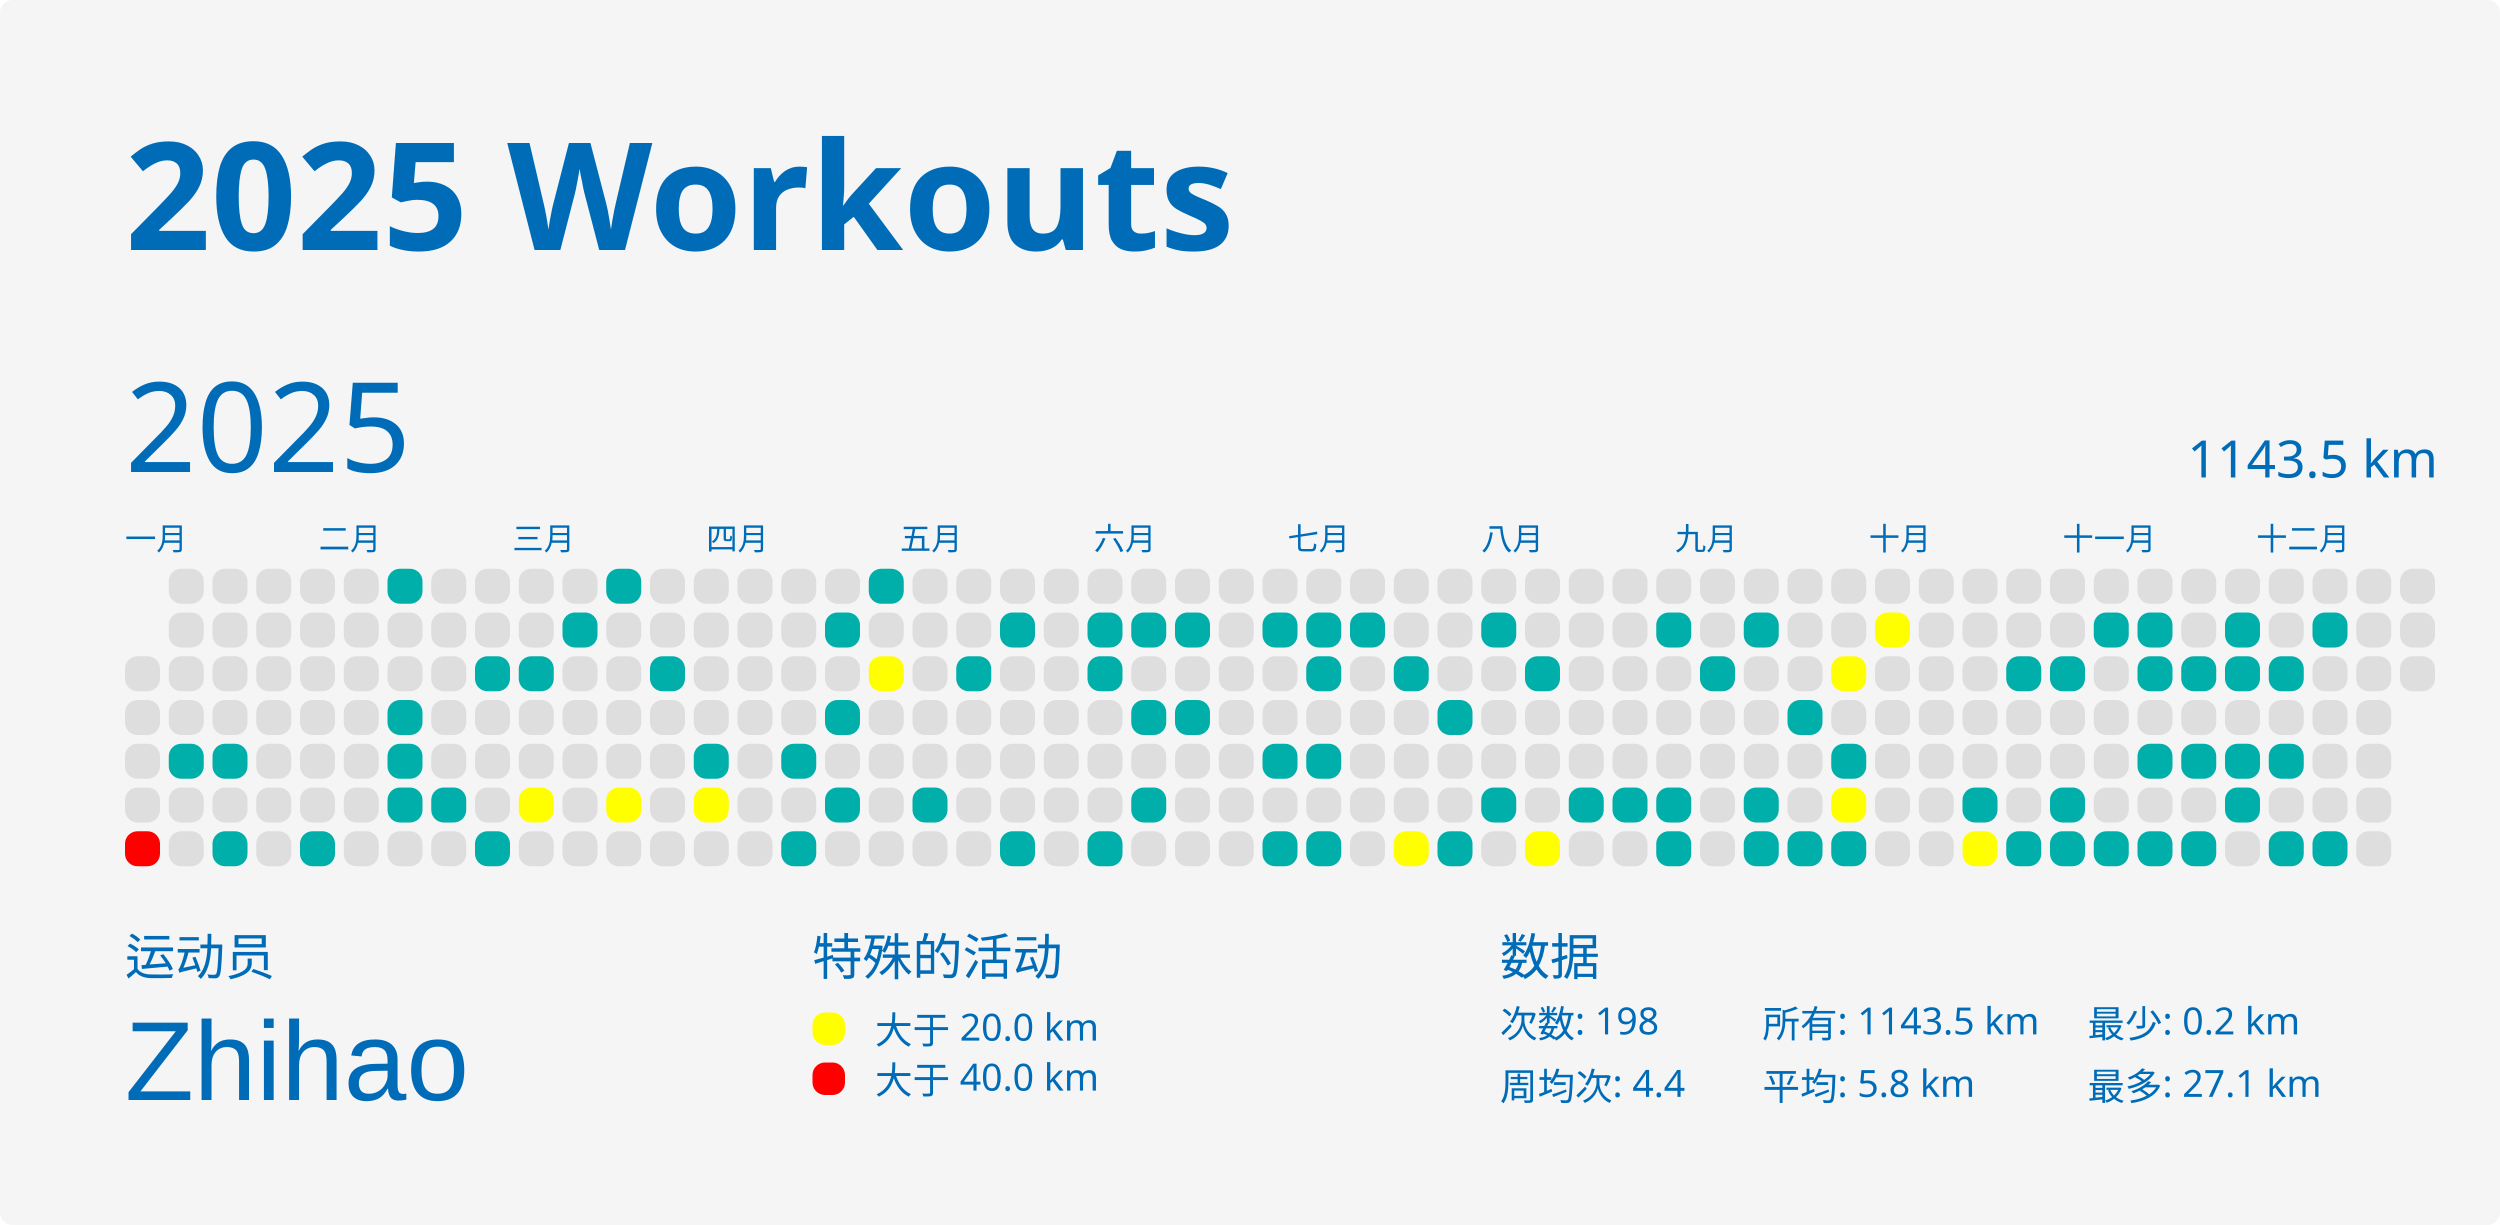
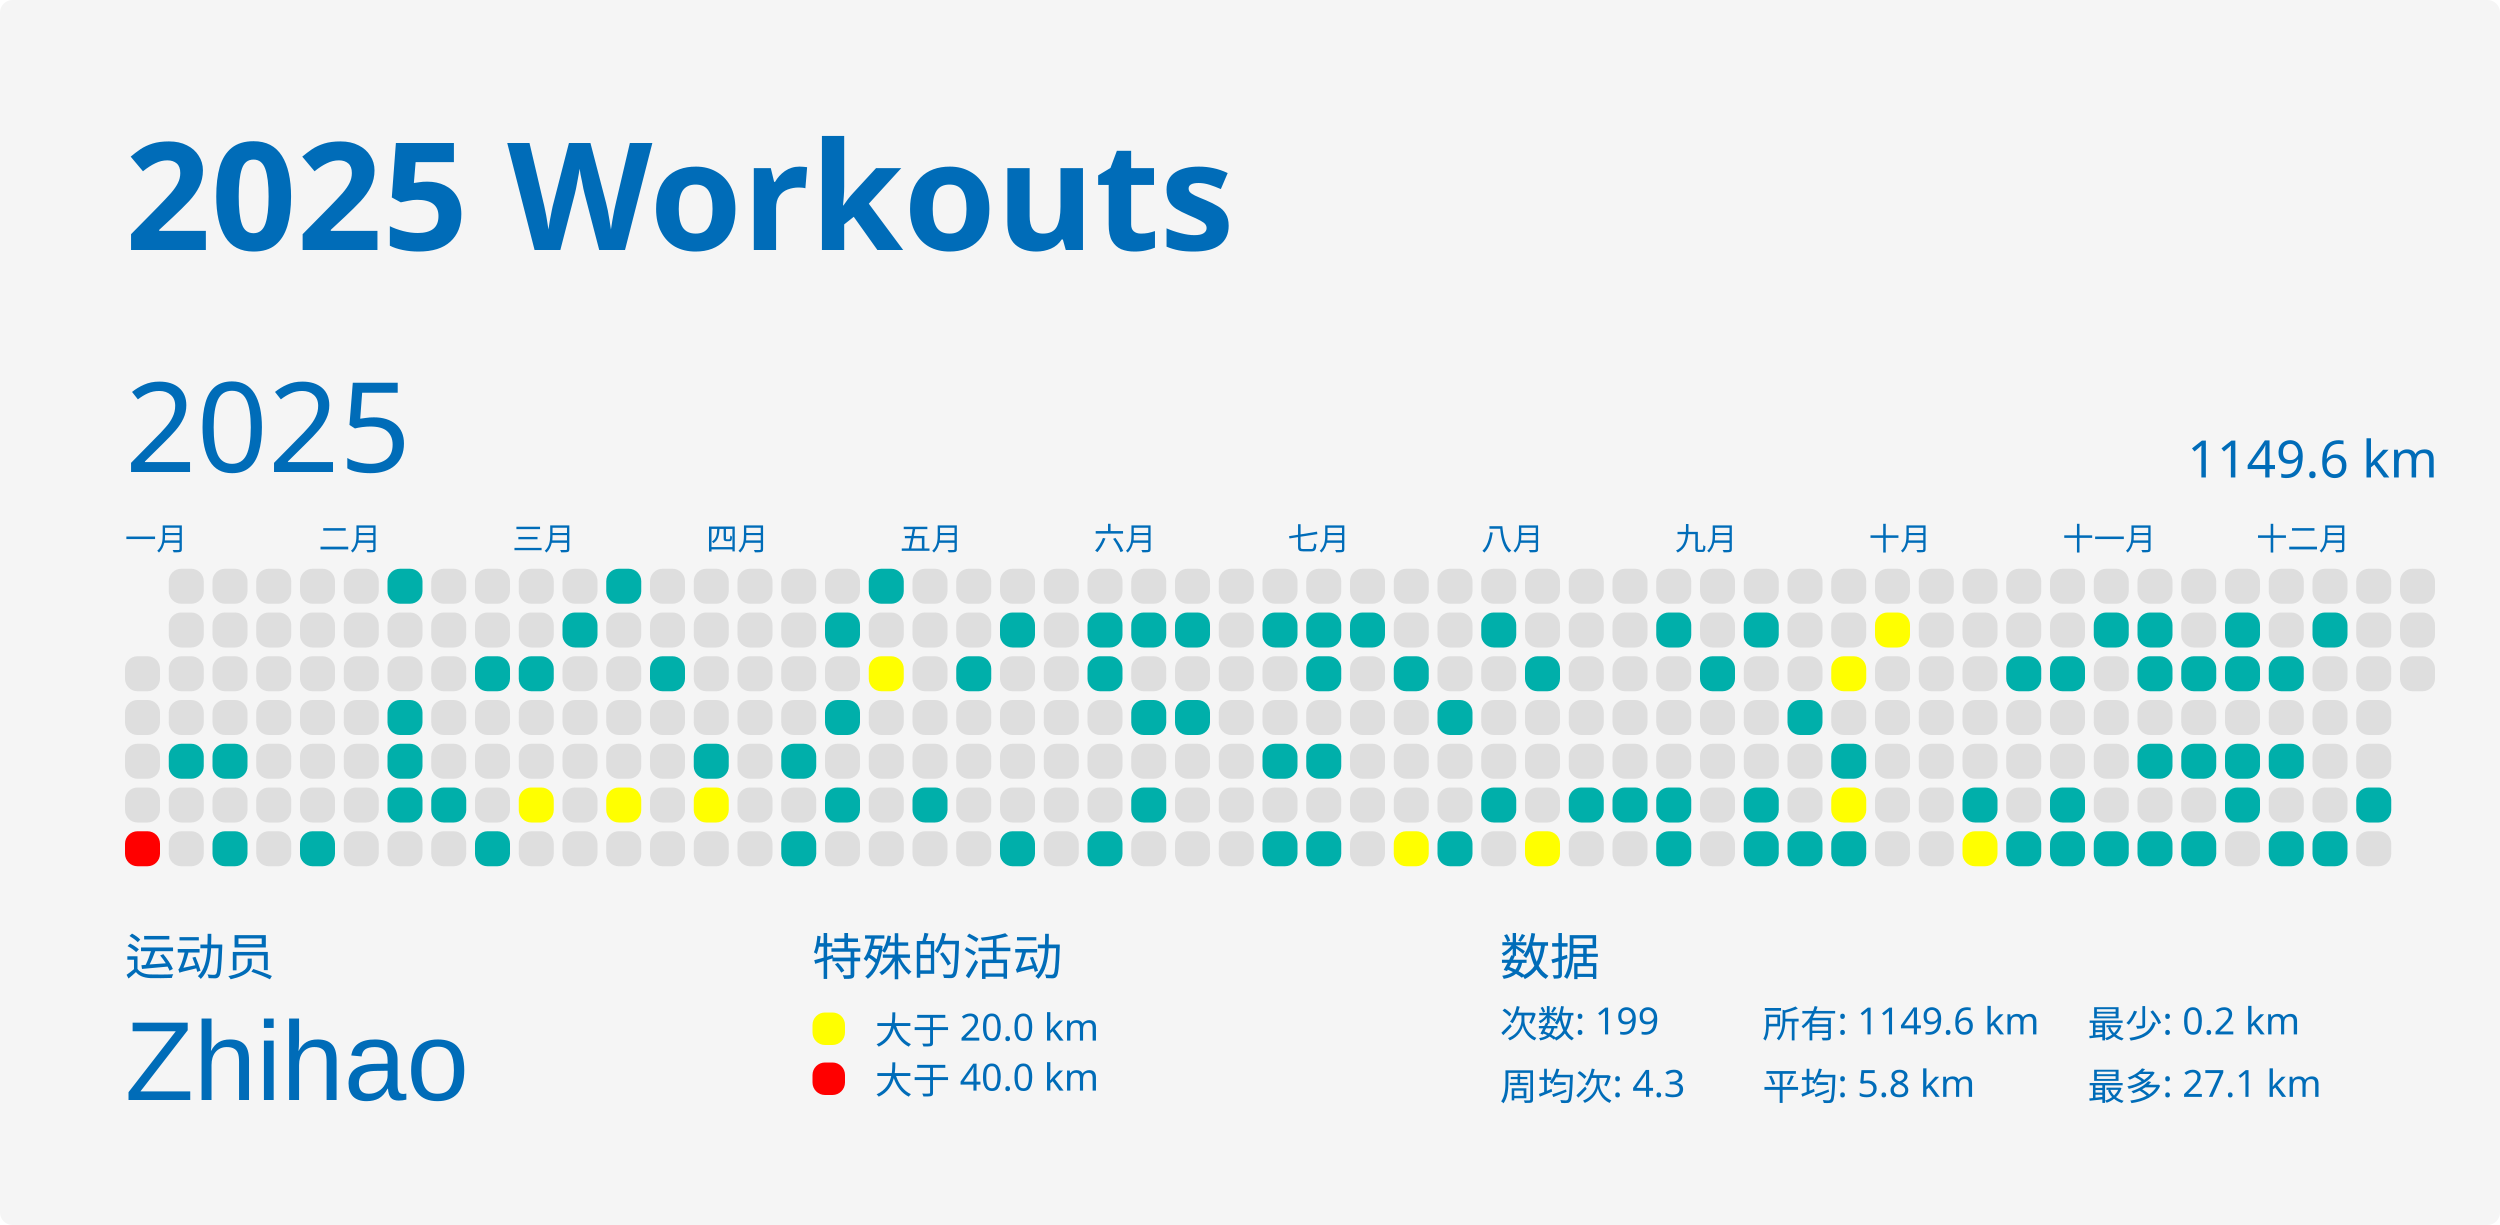
<svg xmlns="http://www.w3.org/2000/svg" baseProfile="full" height="98mm" version="1.1" viewBox="0,0,200,98" width="200mm">
  <defs />
  <rect fill="#f5f5f5" height="98" rx="1" ry="1" width="200" x="0" y="0" />
  <text fill="#006cb8" style="font-size:12px; font-family:MGI-Regular; font-weight:bold;" x="10" y="20">2025 Workouts</text>
  <text fill="#006cb8" style="font-size:4px; font-family:MGI-Regular" x="10" y="78">运动员</text>
  <text fill="#006cb8" style="font-size:9px; font-family:Arial" x="10" y="88">Zhihao</text>
  <text fill="#006cb8" style="font-size:4px; font-family:MGI-Regular" x="65" y="78">特殊的活动</text>
  <rect fill="yellow" height="2.6" rx="1" ry="1" width="2.6" x="65" y="81" />
  <text fill="#006cb8" style="font-size:3px; font-family:MGI-Regular" x="70" y="83.5">大于 20.0 km</text>
  <rect fill="red" height="2.6" rx="1" ry="1" width="2.6" x="65" y="85" />
  <text fill="#006cb8" style="font-size:3px; font-family:MGI-Regular" x="70" y="87.5">大于 40.0 km</text>
  <text fill="#006cb8" style="font-size:4px; font-family:MGI-Regular" x="120" y="78">数据</text>
-   <text fill="#006cb8" style="font-size:3px; font-family:MGI-Regular" x="120" y="83">次数: 198</text>
-   <text fill="#006cb8" style="font-size:3px; font-family:MGI-Regular" x="120" y="88">周均次: 4.4</text>
-   <text fill="#006cb8" style="font-size:3px; font-family:MGI-Regular" x="141" y="83">所有: 1143.5 km</text>
+   <text fill="#006cb8" style="font-size:3px; font-family:MGI-Regular" x="120" y="83">次数: 199</text>
+   <text fill="#006cb8" style="font-size:3px; font-family:MGI-Regular" x="120" y="88">周均次: 4.3</text>
+   <text fill="#006cb8" style="font-size:3px; font-family:MGI-Regular" x="141" y="83">所有: 1149.6 km</text>
  <text fill="#006cb8" style="font-size:3px; font-family:MGI-Regular" x="141" y="88">平均: 5.8 km</text>
  <text fill="#006cb8" style="font-size:3px; font-family:MGI-Regular" x="167" y="83">最少: 0.2 km</text>
  <text fill="#006cb8" style="font-size:3px; font-family:MGI-Regular" x="167" y="88">最多: 27.1 km</text>
  <text dominant-baseline="hanging" fill="#006cb8" style="font-size:10.0px; font-family:MGI-Regular;" x="10" y="30">2025</text>
-   <text dominant-baseline="hanging" fill="#006cb8" style="font-size:4.125px; font-family:MGI-Regular;" x="175" y="35">1143.5 km</text>
+   <text dominant-baseline="hanging" fill="#006cb8" style="font-size:4.125px; font-family:MGI-Regular;" x="175" y="35">1149.6 km</text>
  <text fill="#006cb8" style="font-size:2.5px; font-family:MGI-Regular" x="10.0" y="44">一月</text>
  <text fill="#006cb8" style="font-size:2.5px; font-family:MGI-Regular" x="25.5" y="44">二月</text>
  <text fill="#006cb8" style="font-size:2.5px; font-family:MGI-Regular" x="41.0" y="44">三月</text>
  <text fill="#006cb8" style="font-size:2.5px; font-family:MGI-Regular" x="56.5" y="44">四月</text>
  <text fill="#006cb8" style="font-size:2.5px; font-family:MGI-Regular" x="72.0" y="44">五月</text>
  <text fill="#006cb8" style="font-size:2.5px; font-family:MGI-Regular" x="87.5" y="44">六月</text>
  <text fill="#006cb8" style="font-size:2.5px; font-family:MGI-Regular" x="103.0" y="44">七月</text>
  <text fill="#006cb8" style="font-size:2.5px; font-family:MGI-Regular" x="118.5" y="44">八月</text>
  <text fill="#006cb8" style="font-size:2.5px; font-family:MGI-Regular" x="134.0" y="44">九月</text>
  <text fill="#006cb8" style="font-size:2.5px; font-family:MGI-Regular" x="149.5" y="44">十月</text>
  <text fill="#006cb8" style="font-size:2.5px; font-family:MGI-Regular" x="165.0" y="44">十一月</text>
  <text fill="#006cb8" style="font-size:2.5px; font-family:MGI-Regular" x="180.5" y="44">十二月</text>
  <rect fill="#dedede" height="2.8" rx="1" ry="1" width="2.8" x="10.0" y="52.5" />
  <rect fill="#dedede" height="2.8" rx="1" ry="1" width="2.8" x="10.0" y="56.0" />
  <rect fill="#dedede" height="2.8" rx="1" ry="1" width="2.8" x="10.0" y="59.5" />
  <rect fill="#dedede" height="2.8" rx="1" ry="1" width="2.8" x="10.0" y="63.0" />
  <rect fill="red" height="2.8" rx="1" ry="1" width="2.8" x="10.0" y="66.5" />
  <rect fill="#dedede" height="2.8" rx="1" ry="1" width="2.8" x="13.5" y="45.5" />
  <rect fill="#dedede" height="2.8" rx="1" ry="1" width="2.8" x="13.5" y="49.0" />
  <rect fill="#dedede" height="2.8" rx="1" ry="1" width="2.8" x="13.5" y="52.5" />
  <rect fill="#dedede" height="2.8" rx="1" ry="1" width="2.8" x="13.5" y="56.0" />
  <rect fill="#00AFAA" height="2.8" rx="1" ry="1" width="2.8" x="13.5" y="59.5" />
  <rect fill="#dedede" height="2.8" rx="1" ry="1" width="2.8" x="13.5" y="63.0" />
  <rect fill="#dedede" height="2.8" rx="1" ry="1" width="2.8" x="13.5" y="66.5" />
  <rect fill="#dedede" height="2.8" rx="1" ry="1" width="2.8" x="17.0" y="45.5" />
  <rect fill="#dedede" height="2.8" rx="1" ry="1" width="2.8" x="17.0" y="49.0" />
  <rect fill="#dedede" height="2.8" rx="1" ry="1" width="2.8" x="17.0" y="52.5" />
  <rect fill="#dedede" height="2.8" rx="1" ry="1" width="2.8" x="17.0" y="56.0" />
  <rect fill="#00AFAA" height="2.8" rx="1" ry="1" width="2.8" x="17.0" y="59.5" />
  <rect fill="#dedede" height="2.8" rx="1" ry="1" width="2.8" x="17.0" y="63.0" />
  <rect fill="#00AFAA" height="2.8" rx="1" ry="1" width="2.8" x="17.0" y="66.5" />
  <rect fill="#dedede" height="2.8" rx="1" ry="1" width="2.8" x="20.5" y="45.5" />
  <rect fill="#dedede" height="2.8" rx="1" ry="1" width="2.8" x="20.5" y="49.0" />
  <rect fill="#dedede" height="2.8" rx="1" ry="1" width="2.8" x="20.5" y="52.5" />
  <rect fill="#dedede" height="2.8" rx="1" ry="1" width="2.8" x="20.5" y="56.0" />
  <rect fill="#dedede" height="2.8" rx="1" ry="1" width="2.8" x="20.5" y="59.5" />
  <rect fill="#dedede" height="2.8" rx="1" ry="1" width="2.8" x="20.5" y="63.0" />
  <rect fill="#dedede" height="2.8" rx="1" ry="1" width="2.8" x="20.5" y="66.5" />
  <rect fill="#dedede" height="2.8" rx="1" ry="1" width="2.8" x="24.0" y="45.5" />
  <rect fill="#dedede" height="2.8" rx="1" ry="1" width="2.8" x="24.0" y="49.0" />
  <rect fill="#dedede" height="2.8" rx="1" ry="1" width="2.8" x="24.0" y="52.5" />
  <rect fill="#dedede" height="2.8" rx="1" ry="1" width="2.8" x="24.0" y="56.0" />
  <rect fill="#dedede" height="2.8" rx="1" ry="1" width="2.8" x="24.0" y="59.5" />
  <rect fill="#dedede" height="2.8" rx="1" ry="1" width="2.8" x="24.0" y="63.0" />
  <rect fill="#00AFAA" height="2.8" rx="1" ry="1" width="2.8" x="24.0" y="66.5" />
  <rect fill="#dedede" height="2.8" rx="1" ry="1" width="2.8" x="27.5" y="45.5" />
  <rect fill="#dedede" height="2.8" rx="1" ry="1" width="2.8" x="27.5" y="49.0" />
  <rect fill="#dedede" height="2.8" rx="1" ry="1" width="2.8" x="27.5" y="52.5" />
  <rect fill="#dedede" height="2.8" rx="1" ry="1" width="2.8" x="27.5" y="56.0" />
  <rect fill="#dedede" height="2.8" rx="1" ry="1" width="2.8" x="27.5" y="59.5" />
  <rect fill="#dedede" height="2.8" rx="1" ry="1" width="2.8" x="27.5" y="63.0" />
  <rect fill="#dedede" height="2.8" rx="1" ry="1" width="2.8" x="27.5" y="66.5" />
  <rect fill="#00AFAA" height="2.8" rx="1" ry="1" width="2.8" x="31.0" y="45.5" />
  <rect fill="#dedede" height="2.8" rx="1" ry="1" width="2.8" x="31.0" y="49.0" />
  <rect fill="#dedede" height="2.8" rx="1" ry="1" width="2.8" x="31.0" y="52.5" />
  <rect fill="#00AFAA" height="2.8" rx="1" ry="1" width="2.8" x="31.0" y="56.0" />
  <rect fill="#00AFAA" height="2.8" rx="1" ry="1" width="2.8" x="31.0" y="59.5" />
  <rect fill="#00AFAA" height="2.8" rx="1" ry="1" width="2.8" x="31.0" y="63.0" />
  <rect fill="#dedede" height="2.8" rx="1" ry="1" width="2.8" x="31.0" y="66.5" />
  <rect fill="#dedede" height="2.8" rx="1" ry="1" width="2.8" x="34.5" y="45.5" />
  <rect fill="#dedede" height="2.8" rx="1" ry="1" width="2.8" x="34.5" y="49.0" />
  <rect fill="#dedede" height="2.8" rx="1" ry="1" width="2.8" x="34.5" y="52.5" />
  <rect fill="#dedede" height="2.8" rx="1" ry="1" width="2.8" x="34.5" y="56.0" />
  <rect fill="#dedede" height="2.8" rx="1" ry="1" width="2.8" x="34.5" y="59.5" />
  <rect fill="#00AFAA" height="2.8" rx="1" ry="1" width="2.8" x="34.5" y="63.0" />
  <rect fill="#dedede" height="2.8" rx="1" ry="1" width="2.8" x="34.5" y="66.5" />
  <rect fill="#dedede" height="2.8" rx="1" ry="1" width="2.8" x="38.0" y="45.5" />
  <rect fill="#dedede" height="2.8" rx="1" ry="1" width="2.8" x="38.0" y="49.0" />
  <rect fill="#00AFAA" height="2.8" rx="1" ry="1" width="2.8" x="38.0" y="52.5" />
  <rect fill="#dedede" height="2.8" rx="1" ry="1" width="2.8" x="38.0" y="56.0" />
  <rect fill="#dedede" height="2.8" rx="1" ry="1" width="2.8" x="38.0" y="59.5" />
  <rect fill="#dedede" height="2.8" rx="1" ry="1" width="2.8" x="38.0" y="63.0" />
  <rect fill="#00AFAA" height="2.8" rx="1" ry="1" width="2.8" x="38.0" y="66.5" />
  <rect fill="#dedede" height="2.8" rx="1" ry="1" width="2.8" x="41.5" y="45.5" />
  <rect fill="#dedede" height="2.8" rx="1" ry="1" width="2.8" x="41.5" y="49.0" />
  <rect fill="#00AFAA" height="2.8" rx="1" ry="1" width="2.8" x="41.5" y="52.5" />
  <rect fill="#dedede" height="2.8" rx="1" ry="1" width="2.8" x="41.5" y="56.0" />
  <rect fill="#dedede" height="2.8" rx="1" ry="1" width="2.8" x="41.5" y="59.5" />
  <rect fill="yellow" height="2.8" rx="1" ry="1" width="2.8" x="41.5" y="63.0" />
  <rect fill="#dedede" height="2.8" rx="1" ry="1" width="2.8" x="41.5" y="66.5" />
  <rect fill="#dedede" height="2.8" rx="1" ry="1" width="2.8" x="45.0" y="45.5" />
  <rect fill="#00AFAA" height="2.8" rx="1" ry="1" width="2.8" x="45.0" y="49.0" />
  <rect fill="#dedede" height="2.8" rx="1" ry="1" width="2.8" x="45.0" y="52.5" />
  <rect fill="#dedede" height="2.8" rx="1" ry="1" width="2.8" x="45.0" y="56.0" />
  <rect fill="#dedede" height="2.8" rx="1" ry="1" width="2.8" x="45.0" y="59.5" />
  <rect fill="#dedede" height="2.8" rx="1" ry="1" width="2.8" x="45.0" y="63.0" />
  <rect fill="#dedede" height="2.8" rx="1" ry="1" width="2.8" x="45.0" y="66.5" />
  <rect fill="#00AFAA" height="2.8" rx="1" ry="1" width="2.8" x="48.5" y="45.5" />
  <rect fill="#dedede" height="2.8" rx="1" ry="1" width="2.8" x="48.5" y="49.0" />
  <rect fill="#dedede" height="2.8" rx="1" ry="1" width="2.8" x="48.5" y="52.5" />
  <rect fill="#dedede" height="2.8" rx="1" ry="1" width="2.8" x="48.5" y="56.0" />
  <rect fill="#dedede" height="2.8" rx="1" ry="1" width="2.8" x="48.5" y="59.5" />
  <rect fill="yellow" height="2.8" rx="1" ry="1" width="2.8" x="48.5" y="63.0" />
  <rect fill="#dedede" height="2.8" rx="1" ry="1" width="2.8" x="48.5" y="66.5" />
  <rect fill="#dedede" height="2.8" rx="1" ry="1" width="2.8" x="52.0" y="45.5" />
  <rect fill="#dedede" height="2.8" rx="1" ry="1" width="2.8" x="52.0" y="49.0" />
  <rect fill="#00AFAA" height="2.8" rx="1" ry="1" width="2.8" x="52.0" y="52.5" />
  <rect fill="#dedede" height="2.8" rx="1" ry="1" width="2.8" x="52.0" y="56.0" />
  <rect fill="#dedede" height="2.8" rx="1" ry="1" width="2.8" x="52.0" y="59.5" />
  <rect fill="#dedede" height="2.8" rx="1" ry="1" width="2.8" x="52.0" y="63.0" />
  <rect fill="#dedede" height="2.8" rx="1" ry="1" width="2.8" x="52.0" y="66.5" />
  <rect fill="#dedede" height="2.8" rx="1" ry="1" width="2.8" x="55.5" y="45.5" />
  <rect fill="#dedede" height="2.8" rx="1" ry="1" width="2.8" x="55.5" y="49.0" />
  <rect fill="#dedede" height="2.8" rx="1" ry="1" width="2.8" x="55.5" y="52.5" />
  <rect fill="#dedede" height="2.8" rx="1" ry="1" width="2.8" x="55.5" y="56.0" />
  <rect fill="#00AFAA" height="2.8" rx="1" ry="1" width="2.8" x="55.5" y="59.5" />
  <rect fill="yellow" height="2.8" rx="1" ry="1" width="2.8" x="55.5" y="63.0" />
  <rect fill="#dedede" height="2.8" rx="1" ry="1" width="2.8" x="55.5" y="66.5" />
  <rect fill="#dedede" height="2.8" rx="1" ry="1" width="2.8" x="59.0" y="45.5" />
  <rect fill="#dedede" height="2.8" rx="1" ry="1" width="2.8" x="59.0" y="49.0" />
  <rect fill="#dedede" height="2.8" rx="1" ry="1" width="2.8" x="59.0" y="52.5" />
  <rect fill="#dedede" height="2.8" rx="1" ry="1" width="2.8" x="59.0" y="56.0" />
  <rect fill="#dedede" height="2.8" rx="1" ry="1" width="2.8" x="59.0" y="59.5" />
  <rect fill="#dedede" height="2.8" rx="1" ry="1" width="2.8" x="59.0" y="63.0" />
  <rect fill="#dedede" height="2.8" rx="1" ry="1" width="2.8" x="59.0" y="66.5" />
  <rect fill="#dedede" height="2.8" rx="1" ry="1" width="2.8" x="62.5" y="45.5" />
  <rect fill="#dedede" height="2.8" rx="1" ry="1" width="2.8" x="62.5" y="49.0" />
  <rect fill="#dedede" height="2.8" rx="1" ry="1" width="2.8" x="62.5" y="52.5" />
  <rect fill="#dedede" height="2.8" rx="1" ry="1" width="2.8" x="62.5" y="56.0" />
  <rect fill="#00AFAA" height="2.8" rx="1" ry="1" width="2.8" x="62.5" y="59.5" />
  <rect fill="#dedede" height="2.8" rx="1" ry="1" width="2.8" x="62.5" y="63.0" />
  <rect fill="#00AFAA" height="2.8" rx="1" ry="1" width="2.8" x="62.5" y="66.5" />
  <rect fill="#dedede" height="2.8" rx="1" ry="1" width="2.8" x="66.0" y="45.5" />
  <rect fill="#00AFAA" height="2.8" rx="1" ry="1" width="2.8" x="66.0" y="49.0" />
  <rect fill="#dedede" height="2.8" rx="1" ry="1" width="2.8" x="66.0" y="52.5" />
  <rect fill="#00AFAA" height="2.8" rx="1" ry="1" width="2.8" x="66.0" y="56.0" />
  <rect fill="#dedede" height="2.8" rx="1" ry="1" width="2.8" x="66.0" y="59.5" />
  <rect fill="#00AFAA" height="2.8" rx="1" ry="1" width="2.8" x="66.0" y="63.0" />
  <rect fill="#dedede" height="2.8" rx="1" ry="1" width="2.8" x="66.0" y="66.5" />
  <rect fill="#00AFAA" height="2.8" rx="1" ry="1" width="2.8" x="69.5" y="45.5" />
  <rect fill="#dedede" height="2.8" rx="1" ry="1" width="2.8" x="69.5" y="49.0" />
  <rect fill="yellow" height="2.8" rx="1" ry="1" width="2.8" x="69.5" y="52.5" />
  <rect fill="#dedede" height="2.8" rx="1" ry="1" width="2.8" x="69.5" y="56.0" />
  <rect fill="#dedede" height="2.8" rx="1" ry="1" width="2.8" x="69.5" y="59.5" />
  <rect fill="#dedede" height="2.8" rx="1" ry="1" width="2.8" x="69.5" y="63.0" />
  <rect fill="#dedede" height="2.8" rx="1" ry="1" width="2.8" x="69.5" y="66.5" />
  <rect fill="#dedede" height="2.8" rx="1" ry="1" width="2.8" x="73.0" y="45.5" />
  <rect fill="#dedede" height="2.8" rx="1" ry="1" width="2.8" x="73.0" y="49.0" />
  <rect fill="#dedede" height="2.8" rx="1" ry="1" width="2.8" x="73.0" y="52.5" />
  <rect fill="#dedede" height="2.8" rx="1" ry="1" width="2.8" x="73.0" y="56.0" />
  <rect fill="#dedede" height="2.8" rx="1" ry="1" width="2.8" x="73.0" y="59.5" />
  <rect fill="#00AFAA" height="2.8" rx="1" ry="1" width="2.8" x="73.0" y="63.0" />
  <rect fill="#dedede" height="2.8" rx="1" ry="1" width="2.8" x="73.0" y="66.5" />
  <rect fill="#dedede" height="2.8" rx="1" ry="1" width="2.8" x="76.5" y="45.5" />
  <rect fill="#dedede" height="2.8" rx="1" ry="1" width="2.8" x="76.5" y="49.0" />
  <rect fill="#00AFAA" height="2.8" rx="1" ry="1" width="2.8" x="76.5" y="52.5" />
  <rect fill="#dedede" height="2.8" rx="1" ry="1" width="2.8" x="76.5" y="56.0" />
  <rect fill="#dedede" height="2.8" rx="1" ry="1" width="2.8" x="76.5" y="59.5" />
  <rect fill="#dedede" height="2.8" rx="1" ry="1" width="2.8" x="76.5" y="63.0" />
  <rect fill="#dedede" height="2.8" rx="1" ry="1" width="2.8" x="76.5" y="66.5" />
  <rect fill="#dedede" height="2.8" rx="1" ry="1" width="2.8" x="80.0" y="45.5" />
  <rect fill="#00AFAA" height="2.8" rx="1" ry="1" width="2.8" x="80.0" y="49.0" />
  <rect fill="#dedede" height="2.8" rx="1" ry="1" width="2.8" x="80.0" y="52.5" />
  <rect fill="#dedede" height="2.8" rx="1" ry="1" width="2.8" x="80.0" y="56.0" />
  <rect fill="#dedede" height="2.8" rx="1" ry="1" width="2.8" x="80.0" y="59.5" />
  <rect fill="#dedede" height="2.8" rx="1" ry="1" width="2.8" x="80.0" y="63.0" />
  <rect fill="#00AFAA" height="2.8" rx="1" ry="1" width="2.8" x="80.0" y="66.5" />
  <rect fill="#dedede" height="2.8" rx="1" ry="1" width="2.8" x="83.5" y="45.5" />
  <rect fill="#dedede" height="2.8" rx="1" ry="1" width="2.8" x="83.5" y="49.0" />
  <rect fill="#dedede" height="2.8" rx="1" ry="1" width="2.8" x="83.5" y="52.5" />
  <rect fill="#dedede" height="2.8" rx="1" ry="1" width="2.8" x="83.5" y="56.0" />
  <rect fill="#dedede" height="2.8" rx="1" ry="1" width="2.8" x="83.5" y="59.5" />
  <rect fill="#dedede" height="2.8" rx="1" ry="1" width="2.8" x="83.5" y="63.0" />
  <rect fill="#dedede" height="2.8" rx="1" ry="1" width="2.8" x="83.5" y="66.5" />
  <rect fill="#dedede" height="2.8" rx="1" ry="1" width="2.8" x="87.0" y="45.5" />
  <rect fill="#00AFAA" height="2.8" rx="1" ry="1" width="2.8" x="87.0" y="49.0" />
  <rect fill="#00AFAA" height="2.8" rx="1" ry="1" width="2.8" x="87.0" y="52.5" />
  <rect fill="#dedede" height="2.8" rx="1" ry="1" width="2.8" x="87.0" y="56.0" />
  <rect fill="#dedede" height="2.8" rx="1" ry="1" width="2.8" x="87.0" y="59.5" />
  <rect fill="#dedede" height="2.8" rx="1" ry="1" width="2.8" x="87.0" y="63.0" />
  <rect fill="#00AFAA" height="2.8" rx="1" ry="1" width="2.8" x="87.0" y="66.5" />
  <rect fill="#dedede" height="2.8" rx="1" ry="1" width="2.8" x="90.5" y="45.5" />
  <rect fill="#00AFAA" height="2.8" rx="1" ry="1" width="2.8" x="90.5" y="49.0" />
  <rect fill="#dedede" height="2.8" rx="1" ry="1" width="2.8" x="90.5" y="52.5" />
  <rect fill="#00AFAA" height="2.8" rx="1" ry="1" width="2.8" x="90.5" y="56.0" />
  <rect fill="#dedede" height="2.8" rx="1" ry="1" width="2.8" x="90.5" y="59.5" />
  <rect fill="#00AFAA" height="2.8" rx="1" ry="1" width="2.8" x="90.5" y="63.0" />
  <rect fill="#dedede" height="2.8" rx="1" ry="1" width="2.8" x="90.5" y="66.5" />
  <rect fill="#dedede" height="2.8" rx="1" ry="1" width="2.8" x="94.0" y="45.5" />
  <rect fill="#00AFAA" height="2.8" rx="1" ry="1" width="2.8" x="94.0" y="49.0" />
  <rect fill="#dedede" height="2.8" rx="1" ry="1" width="2.8" x="94.0" y="52.5" />
  <rect fill="#00AFAA" height="2.8" rx="1" ry="1" width="2.8" x="94.0" y="56.0" />
  <rect fill="#dedede" height="2.8" rx="1" ry="1" width="2.8" x="94.0" y="59.5" />
  <rect fill="#dedede" height="2.8" rx="1" ry="1" width="2.8" x="94.0" y="63.0" />
  <rect fill="#dedede" height="2.8" rx="1" ry="1" width="2.8" x="94.0" y="66.5" />
  <rect fill="#dedede" height="2.8" rx="1" ry="1" width="2.8" x="97.5" y="45.5" />
  <rect fill="#dedede" height="2.8" rx="1" ry="1" width="2.8" x="97.5" y="49.0" />
  <rect fill="#dedede" height="2.8" rx="1" ry="1" width="2.8" x="97.5" y="52.5" />
  <rect fill="#dedede" height="2.8" rx="1" ry="1" width="2.8" x="97.5" y="56.0" />
  <rect fill="#dedede" height="2.8" rx="1" ry="1" width="2.8" x="97.5" y="59.5" />
  <rect fill="#dedede" height="2.8" rx="1" ry="1" width="2.8" x="97.5" y="63.0" />
  <rect fill="#dedede" height="2.8" rx="1" ry="1" width="2.8" x="97.5" y="66.5" />
  <rect fill="#dedede" height="2.8" rx="1" ry="1" width="2.8" x="101.0" y="45.5" />
  <rect fill="#00AFAA" height="2.8" rx="1" ry="1" width="2.8" x="101.0" y="49.0" />
  <rect fill="#dedede" height="2.8" rx="1" ry="1" width="2.8" x="101.0" y="52.5" />
  <rect fill="#dedede" height="2.8" rx="1" ry="1" width="2.8" x="101.0" y="56.0" />
  <rect fill="#00AFAA" height="2.8" rx="1" ry="1" width="2.8" x="101.0" y="59.5" />
  <rect fill="#dedede" height="2.8" rx="1" ry="1" width="2.8" x="101.0" y="63.0" />
  <rect fill="#00AFAA" height="2.8" rx="1" ry="1" width="2.8" x="101.0" y="66.5" />
  <rect fill="#dedede" height="2.8" rx="1" ry="1" width="2.8" x="104.5" y="45.5" />
  <rect fill="#00AFAA" height="2.8" rx="1" ry="1" width="2.8" x="104.5" y="49.0" />
  <rect fill="#00AFAA" height="2.8" rx="1" ry="1" width="2.8" x="104.5" y="52.5" />
  <rect fill="#dedede" height="2.8" rx="1" ry="1" width="2.8" x="104.5" y="56.0" />
  <rect fill="#00AFAA" height="2.8" rx="1" ry="1" width="2.8" x="104.5" y="59.5" />
  <rect fill="#dedede" height="2.8" rx="1" ry="1" width="2.8" x="104.5" y="63.0" />
  <rect fill="#00AFAA" height="2.8" rx="1" ry="1" width="2.8" x="104.5" y="66.5" />
  <rect fill="#dedede" height="2.8" rx="1" ry="1" width="2.8" x="108.0" y="45.5" />
  <rect fill="#00AFAA" height="2.8" rx="1" ry="1" width="2.8" x="108.0" y="49.0" />
  <rect fill="#dedede" height="2.8" rx="1" ry="1" width="2.8" x="108.0" y="52.5" />
  <rect fill="#dedede" height="2.8" rx="1" ry="1" width="2.8" x="108.0" y="56.0" />
  <rect fill="#dedede" height="2.8" rx="1" ry="1" width="2.8" x="108.0" y="59.5" />
  <rect fill="#dedede" height="2.8" rx="1" ry="1" width="2.8" x="108.0" y="63.0" />
  <rect fill="#dedede" height="2.8" rx="1" ry="1" width="2.8" x="108.0" y="66.5" />
  <rect fill="#dedede" height="2.8" rx="1" ry="1" width="2.8" x="111.5" y="45.5" />
  <rect fill="#dedede" height="2.8" rx="1" ry="1" width="2.8" x="111.5" y="49.0" />
  <rect fill="#00AFAA" height="2.8" rx="1" ry="1" width="2.8" x="111.5" y="52.5" />
  <rect fill="#dedede" height="2.8" rx="1" ry="1" width="2.8" x="111.5" y="56.0" />
  <rect fill="#dedede" height="2.8" rx="1" ry="1" width="2.8" x="111.5" y="59.5" />
  <rect fill="#dedede" height="2.8" rx="1" ry="1" width="2.8" x="111.5" y="63.0" />
  <rect fill="yellow" height="2.8" rx="1" ry="1" width="2.8" x="111.5" y="66.5" />
  <rect fill="#dedede" height="2.8" rx="1" ry="1" width="2.8" x="115.0" y="45.5" />
  <rect fill="#dedede" height="2.8" rx="1" ry="1" width="2.8" x="115.0" y="49.0" />
  <rect fill="#dedede" height="2.8" rx="1" ry="1" width="2.8" x="115.0" y="52.5" />
  <rect fill="#00AFAA" height="2.8" rx="1" ry="1" width="2.8" x="115.0" y="56.0" />
  <rect fill="#dedede" height="2.8" rx="1" ry="1" width="2.8" x="115.0" y="59.5" />
  <rect fill="#dedede" height="2.8" rx="1" ry="1" width="2.8" x="115.0" y="63.0" />
  <rect fill="#00AFAA" height="2.8" rx="1" ry="1" width="2.8" x="115.0" y="66.5" />
  <rect fill="#dedede" height="2.8" rx="1" ry="1" width="2.8" x="118.5" y="45.5" />
  <rect fill="#00AFAA" height="2.8" rx="1" ry="1" width="2.8" x="118.5" y="49.0" />
  <rect fill="#dedede" height="2.8" rx="1" ry="1" width="2.8" x="118.5" y="52.5" />
  <rect fill="#dedede" height="2.8" rx="1" ry="1" width="2.8" x="118.5" y="56.0" />
  <rect fill="#dedede" height="2.8" rx="1" ry="1" width="2.8" x="118.5" y="59.5" />
  <rect fill="#00AFAA" height="2.8" rx="1" ry="1" width="2.8" x="118.5" y="63.0" />
  <rect fill="#dedede" height="2.8" rx="1" ry="1" width="2.8" x="118.5" y="66.5" />
  <rect fill="#dedede" height="2.8" rx="1" ry="1" width="2.8" x="122.0" y="45.5" />
  <rect fill="#dedede" height="2.8" rx="1" ry="1" width="2.8" x="122.0" y="49.0" />
  <rect fill="#00AFAA" height="2.8" rx="1" ry="1" width="2.8" x="122.0" y="52.5" />
  <rect fill="#dedede" height="2.8" rx="1" ry="1" width="2.8" x="122.0" y="56.0" />
  <rect fill="#dedede" height="2.8" rx="1" ry="1" width="2.8" x="122.0" y="59.5" />
  <rect fill="#dedede" height="2.8" rx="1" ry="1" width="2.8" x="122.0" y="63.0" />
  <rect fill="yellow" height="2.8" rx="1" ry="1" width="2.8" x="122.0" y="66.5" />
  <rect fill="#dedede" height="2.8" rx="1" ry="1" width="2.8" x="125.5" y="45.5" />
  <rect fill="#dedede" height="2.8" rx="1" ry="1" width="2.8" x="125.5" y="49.0" />
  <rect fill="#dedede" height="2.8" rx="1" ry="1" width="2.8" x="125.5" y="52.5" />
  <rect fill="#dedede" height="2.8" rx="1" ry="1" width="2.8" x="125.5" y="56.0" />
  <rect fill="#dedede" height="2.8" rx="1" ry="1" width="2.8" x="125.5" y="59.5" />
  <rect fill="#00AFAA" height="2.8" rx="1" ry="1" width="2.8" x="125.5" y="63.0" />
  <rect fill="#dedede" height="2.8" rx="1" ry="1" width="2.8" x="125.5" y="66.5" />
  <rect fill="#dedede" height="2.8" rx="1" ry="1" width="2.8" x="129.0" y="45.5" />
  <rect fill="#dedede" height="2.8" rx="1" ry="1" width="2.8" x="129.0" y="49.0" />
  <rect fill="#dedede" height="2.8" rx="1" ry="1" width="2.8" x="129.0" y="52.5" />
  <rect fill="#dedede" height="2.8" rx="1" ry="1" width="2.8" x="129.0" y="56.0" />
  <rect fill="#dedede" height="2.8" rx="1" ry="1" width="2.8" x="129.0" y="59.5" />
  <rect fill="#00AFAA" height="2.8" rx="1" ry="1" width="2.8" x="129.0" y="63.0" />
  <rect fill="#dedede" height="2.8" rx="1" ry="1" width="2.8" x="129.0" y="66.5" />
  <rect fill="#dedede" height="2.8" rx="1" ry="1" width="2.8" x="132.5" y="45.5" />
  <rect fill="#00AFAA" height="2.8" rx="1" ry="1" width="2.8" x="132.5" y="49.0" />
  <rect fill="#dedede" height="2.8" rx="1" ry="1" width="2.8" x="132.5" y="52.5" />
  <rect fill="#dedede" height="2.8" rx="1" ry="1" width="2.8" x="132.5" y="56.0" />
  <rect fill="#dedede" height="2.8" rx="1" ry="1" width="2.8" x="132.5" y="59.5" />
  <rect fill="#00AFAA" height="2.8" rx="1" ry="1" width="2.8" x="132.5" y="63.0" />
  <rect fill="#00AFAA" height="2.8" rx="1" ry="1" width="2.8" x="132.5" y="66.5" />
  <rect fill="#dedede" height="2.8" rx="1" ry="1" width="2.8" x="136.0" y="45.5" />
  <rect fill="#dedede" height="2.8" rx="1" ry="1" width="2.8" x="136.0" y="49.0" />
  <rect fill="#00AFAA" height="2.8" rx="1" ry="1" width="2.8" x="136.0" y="52.5" />
  <rect fill="#dedede" height="2.8" rx="1" ry="1" width="2.8" x="136.0" y="56.0" />
  <rect fill="#dedede" height="2.8" rx="1" ry="1" width="2.8" x="136.0" y="59.5" />
  <rect fill="#dedede" height="2.8" rx="1" ry="1" width="2.8" x="136.0" y="63.0" />
  <rect fill="#dedede" height="2.8" rx="1" ry="1" width="2.8" x="136.0" y="66.5" />
  <rect fill="#dedede" height="2.8" rx="1" ry="1" width="2.8" x="139.5" y="45.5" />
  <rect fill="#00AFAA" height="2.8" rx="1" ry="1" width="2.8" x="139.5" y="49.0" />
  <rect fill="#dedede" height="2.8" rx="1" ry="1" width="2.8" x="139.5" y="52.5" />
  <rect fill="#dedede" height="2.8" rx="1" ry="1" width="2.8" x="139.5" y="56.0" />
  <rect fill="#dedede" height="2.8" rx="1" ry="1" width="2.8" x="139.5" y="59.5" />
  <rect fill="#00AFAA" height="2.8" rx="1" ry="1" width="2.8" x="139.5" y="63.0" />
  <rect fill="#00AFAA" height="2.8" rx="1" ry="1" width="2.8" x="139.5" y="66.5" />
  <rect fill="#dedede" height="2.8" rx="1" ry="1" width="2.8" x="143.0" y="45.5" />
  <rect fill="#dedede" height="2.8" rx="1" ry="1" width="2.8" x="143.0" y="49.0" />
  <rect fill="#dedede" height="2.8" rx="1" ry="1" width="2.8" x="143.0" y="52.5" />
  <rect fill="#00AFAA" height="2.8" rx="1" ry="1" width="2.8" x="143.0" y="56.0" />
  <rect fill="#dedede" height="2.8" rx="1" ry="1" width="2.8" x="143.0" y="59.5" />
  <rect fill="#dedede" height="2.8" rx="1" ry="1" width="2.8" x="143.0" y="63.0" />
  <rect fill="#00AFAA" height="2.8" rx="1" ry="1" width="2.8" x="143.0" y="66.5" />
  <rect fill="#dedede" height="2.8" rx="1" ry="1" width="2.8" x="146.5" y="45.5" />
  <rect fill="#dedede" height="2.8" rx="1" ry="1" width="2.8" x="146.5" y="49.0" />
  <rect fill="yellow" height="2.8" rx="1" ry="1" width="2.8" x="146.5" y="52.5" />
  <rect fill="#dedede" height="2.8" rx="1" ry="1" width="2.8" x="146.5" y="56.0" />
  <rect fill="#00AFAA" height="2.8" rx="1" ry="1" width="2.8" x="146.5" y="59.5" />
  <rect fill="yellow" height="2.8" rx="1" ry="1" width="2.8" x="146.5" y="63.0" />
  <rect fill="#00AFAA" height="2.8" rx="1" ry="1" width="2.8" x="146.5" y="66.5" />
  <rect fill="#dedede" height="2.8" rx="1" ry="1" width="2.8" x="150.0" y="45.5" />
  <rect fill="yellow" height="2.8" rx="1" ry="1" width="2.8" x="150.0" y="49.0" />
  <rect fill="#dedede" height="2.8" rx="1" ry="1" width="2.8" x="150.0" y="52.5" />
  <rect fill="#dedede" height="2.8" rx="1" ry="1" width="2.8" x="150.0" y="56.0" />
  <rect fill="#dedede" height="2.8" rx="1" ry="1" width="2.8" x="150.0" y="59.5" />
  <rect fill="#dedede" height="2.8" rx="1" ry="1" width="2.8" x="150.0" y="63.0" />
  <rect fill="#dedede" height="2.8" rx="1" ry="1" width="2.8" x="150.0" y="66.5" />
  <rect fill="#dedede" height="2.8" rx="1" ry="1" width="2.8" x="153.5" y="45.5" />
  <rect fill="#dedede" height="2.8" rx="1" ry="1" width="2.8" x="153.5" y="49.0" />
  <rect fill="#dedede" height="2.8" rx="1" ry="1" width="2.8" x="153.5" y="52.5" />
  <rect fill="#dedede" height="2.8" rx="1" ry="1" width="2.8" x="153.5" y="56.0" />
  <rect fill="#dedede" height="2.8" rx="1" ry="1" width="2.8" x="153.5" y="59.5" />
  <rect fill="#dedede" height="2.8" rx="1" ry="1" width="2.8" x="153.5" y="63.0" />
  <rect fill="#dedede" height="2.8" rx="1" ry="1" width="2.8" x="153.5" y="66.5" />
  <rect fill="#dedede" height="2.8" rx="1" ry="1" width="2.8" x="157.0" y="45.5" />
  <rect fill="#dedede" height="2.8" rx="1" ry="1" width="2.8" x="157.0" y="49.0" />
  <rect fill="#dedede" height="2.8" rx="1" ry="1" width="2.8" x="157.0" y="52.5" />
  <rect fill="#dedede" height="2.8" rx="1" ry="1" width="2.8" x="157.0" y="56.0" />
  <rect fill="#dedede" height="2.8" rx="1" ry="1" width="2.8" x="157.0" y="59.5" />
  <rect fill="#00AFAA" height="2.8" rx="1" ry="1" width="2.8" x="157.0" y="63.0" />
  <rect fill="yellow" height="2.8" rx="1" ry="1" width="2.8" x="157.0" y="66.5" />
  <rect fill="#dedede" height="2.8" rx="1" ry="1" width="2.8" x="160.5" y="45.5" />
  <rect fill="#dedede" height="2.8" rx="1" ry="1" width="2.8" x="160.5" y="49.0" />
  <rect fill="#00AFAA" height="2.8" rx="1" ry="1" width="2.8" x="160.5" y="52.5" />
  <rect fill="#dedede" height="2.8" rx="1" ry="1" width="2.8" x="160.5" y="56.0" />
  <rect fill="#dedede" height="2.8" rx="1" ry="1" width="2.8" x="160.5" y="59.5" />
  <rect fill="#dedede" height="2.8" rx="1" ry="1" width="2.8" x="160.5" y="63.0" />
  <rect fill="#00AFAA" height="2.8" rx="1" ry="1" width="2.8" x="160.5" y="66.5" />
  <rect fill="#dedede" height="2.8" rx="1" ry="1" width="2.8" x="164.0" y="45.5" />
  <rect fill="#dedede" height="2.8" rx="1" ry="1" width="2.8" x="164.0" y="49.0" />
  <rect fill="#00AFAA" height="2.8" rx="1" ry="1" width="2.8" x="164.0" y="52.5" />
  <rect fill="#dedede" height="2.8" rx="1" ry="1" width="2.8" x="164.0" y="56.0" />
  <rect fill="#dedede" height="2.8" rx="1" ry="1" width="2.8" x="164.0" y="59.5" />
  <rect fill="#00AFAA" height="2.8" rx="1" ry="1" width="2.8" x="164.0" y="63.0" />
  <rect fill="#00AFAA" height="2.8" rx="1" ry="1" width="2.8" x="164.0" y="66.5" />
  <rect fill="#dedede" height="2.8" rx="1" ry="1" width="2.8" x="167.5" y="45.5" />
  <rect fill="#00AFAA" height="2.8" rx="1" ry="1" width="2.8" x="167.5" y="49.0" />
  <rect fill="#dedede" height="2.8" rx="1" ry="1" width="2.8" x="167.5" y="52.5" />
  <rect fill="#dedede" height="2.8" rx="1" ry="1" width="2.8" x="167.5" y="56.0" />
  <rect fill="#dedede" height="2.8" rx="1" ry="1" width="2.8" x="167.5" y="59.5" />
  <rect fill="#dedede" height="2.8" rx="1" ry="1" width="2.8" x="167.5" y="63.0" />
  <rect fill="#00AFAA" height="2.8" rx="1" ry="1" width="2.8" x="167.5" y="66.5" />
  <rect fill="#dedede" height="2.8" rx="1" ry="1" width="2.8" x="171.0" y="45.5" />
  <rect fill="#00AFAA" height="2.8" rx="1" ry="1" width="2.8" x="171.0" y="49.0" />
  <rect fill="#00AFAA" height="2.8" rx="1" ry="1" width="2.8" x="171.0" y="52.5" />
  <rect fill="#dedede" height="2.8" rx="1" ry="1" width="2.8" x="171.0" y="56.0" />
  <rect fill="#00AFAA" height="2.8" rx="1" ry="1" width="2.8" x="171.0" y="59.5" />
  <rect fill="#dedede" height="2.8" rx="1" ry="1" width="2.8" x="171.0" y="63.0" />
  <rect fill="#00AFAA" height="2.8" rx="1" ry="1" width="2.8" x="171.0" y="66.5" />
  <rect fill="#dedede" height="2.8" rx="1" ry="1" width="2.8" x="174.5" y="45.5" />
  <rect fill="#dedede" height="2.8" rx="1" ry="1" width="2.8" x="174.5" y="49.0" />
  <rect fill="#00AFAA" height="2.8" rx="1" ry="1" width="2.8" x="174.5" y="52.5" />
  <rect fill="#dedede" height="2.8" rx="1" ry="1" width="2.8" x="174.5" y="56.0" />
  <rect fill="#00AFAA" height="2.8" rx="1" ry="1" width="2.8" x="174.5" y="59.5" />
  <rect fill="#dedede" height="2.8" rx="1" ry="1" width="2.8" x="174.5" y="63.0" />
  <rect fill="#00AFAA" height="2.8" rx="1" ry="1" width="2.8" x="174.5" y="66.5" />
  <rect fill="#dedede" height="2.8" rx="1" ry="1" width="2.8" x="178.0" y="45.5" />
  <rect fill="#00AFAA" height="2.8" rx="1" ry="1" width="2.8" x="178.0" y="49.0" />
  <rect fill="#00AFAA" height="2.8" rx="1" ry="1" width="2.8" x="178.0" y="52.5" />
  <rect fill="#dedede" height="2.8" rx="1" ry="1" width="2.8" x="178.0" y="56.0" />
  <rect fill="#00AFAA" height="2.8" rx="1" ry="1" width="2.8" x="178.0" y="59.5" />
  <rect fill="#00AFAA" height="2.8" rx="1" ry="1" width="2.8" x="178.0" y="63.0" />
  <rect fill="#dedede" height="2.8" rx="1" ry="1" width="2.8" x="178.0" y="66.5" />
  <rect fill="#dedede" height="2.8" rx="1" ry="1" width="2.8" x="181.5" y="45.5" />
  <rect fill="#dedede" height="2.8" rx="1" ry="1" width="2.8" x="181.5" y="49.0" />
  <rect fill="#00AFAA" height="2.8" rx="1" ry="1" width="2.8" x="181.5" y="52.5" />
  <rect fill="#dedede" height="2.8" rx="1" ry="1" width="2.8" x="181.5" y="56.0" />
  <rect fill="#00AFAA" height="2.8" rx="1" ry="1" width="2.8" x="181.5" y="59.5" />
  <rect fill="#dedede" height="2.8" rx="1" ry="1" width="2.8" x="181.5" y="63.0" />
  <rect fill="#00AFAA" height="2.8" rx="1" ry="1" width="2.8" x="181.5" y="66.5" />
  <rect fill="#dedede" height="2.8" rx="1" ry="1" width="2.8" x="185.0" y="45.5" />
  <rect fill="#00AFAA" height="2.8" rx="1" ry="1" width="2.8" x="185.0" y="49.0" />
  <rect fill="#dedede" height="2.8" rx="1" ry="1" width="2.8" x="185.0" y="52.5" />
  <rect fill="#dedede" height="2.8" rx="1" ry="1" width="2.8" x="185.0" y="56.0" />
  <rect fill="#dedede" height="2.8" rx="1" ry="1" width="2.8" x="185.0" y="59.5" />
  <rect fill="#dedede" height="2.8" rx="1" ry="1" width="2.8" x="185.0" y="63.0" />
  <rect fill="#00AFAA" height="2.8" rx="1" ry="1" width="2.8" x="185.0" y="66.5" />
  <rect fill="#dedede" height="2.8" rx="1" ry="1" width="2.8" x="188.5" y="45.5" />
  <rect fill="#dedede" height="2.8" rx="1" ry="1" width="2.8" x="188.5" y="49.0" />
  <rect fill="#dedede" height="2.8" rx="1" ry="1" width="2.8" x="188.5" y="52.5" />
  <rect fill="#dedede" height="2.8" rx="1" ry="1" width="2.8" x="188.5" y="56.0" />
  <rect fill="#dedede" height="2.8" rx="1" ry="1" width="2.8" x="188.5" y="59.5" />
-   <rect fill="#dedede" height="2.8" rx="1" ry="1" width="2.8" x="188.5" y="63.0" />
+   <rect fill="#00AFAA" height="2.8" rx="1" ry="1" width="2.8" x="188.5" y="63.0" />
  <rect fill="#dedede" height="2.8" rx="1" ry="1" width="2.8" x="188.5" y="66.5" />
  <rect fill="#dedede" height="2.8" rx="1" ry="1" width="2.8" x="192.0" y="45.5" />
  <rect fill="#dedede" height="2.8" rx="1" ry="1" width="2.8" x="192.0" y="49.0" />
  <rect fill="#dedede" height="2.8" rx="1" ry="1" width="2.8" x="192.0" y="52.5" />
</svg>
